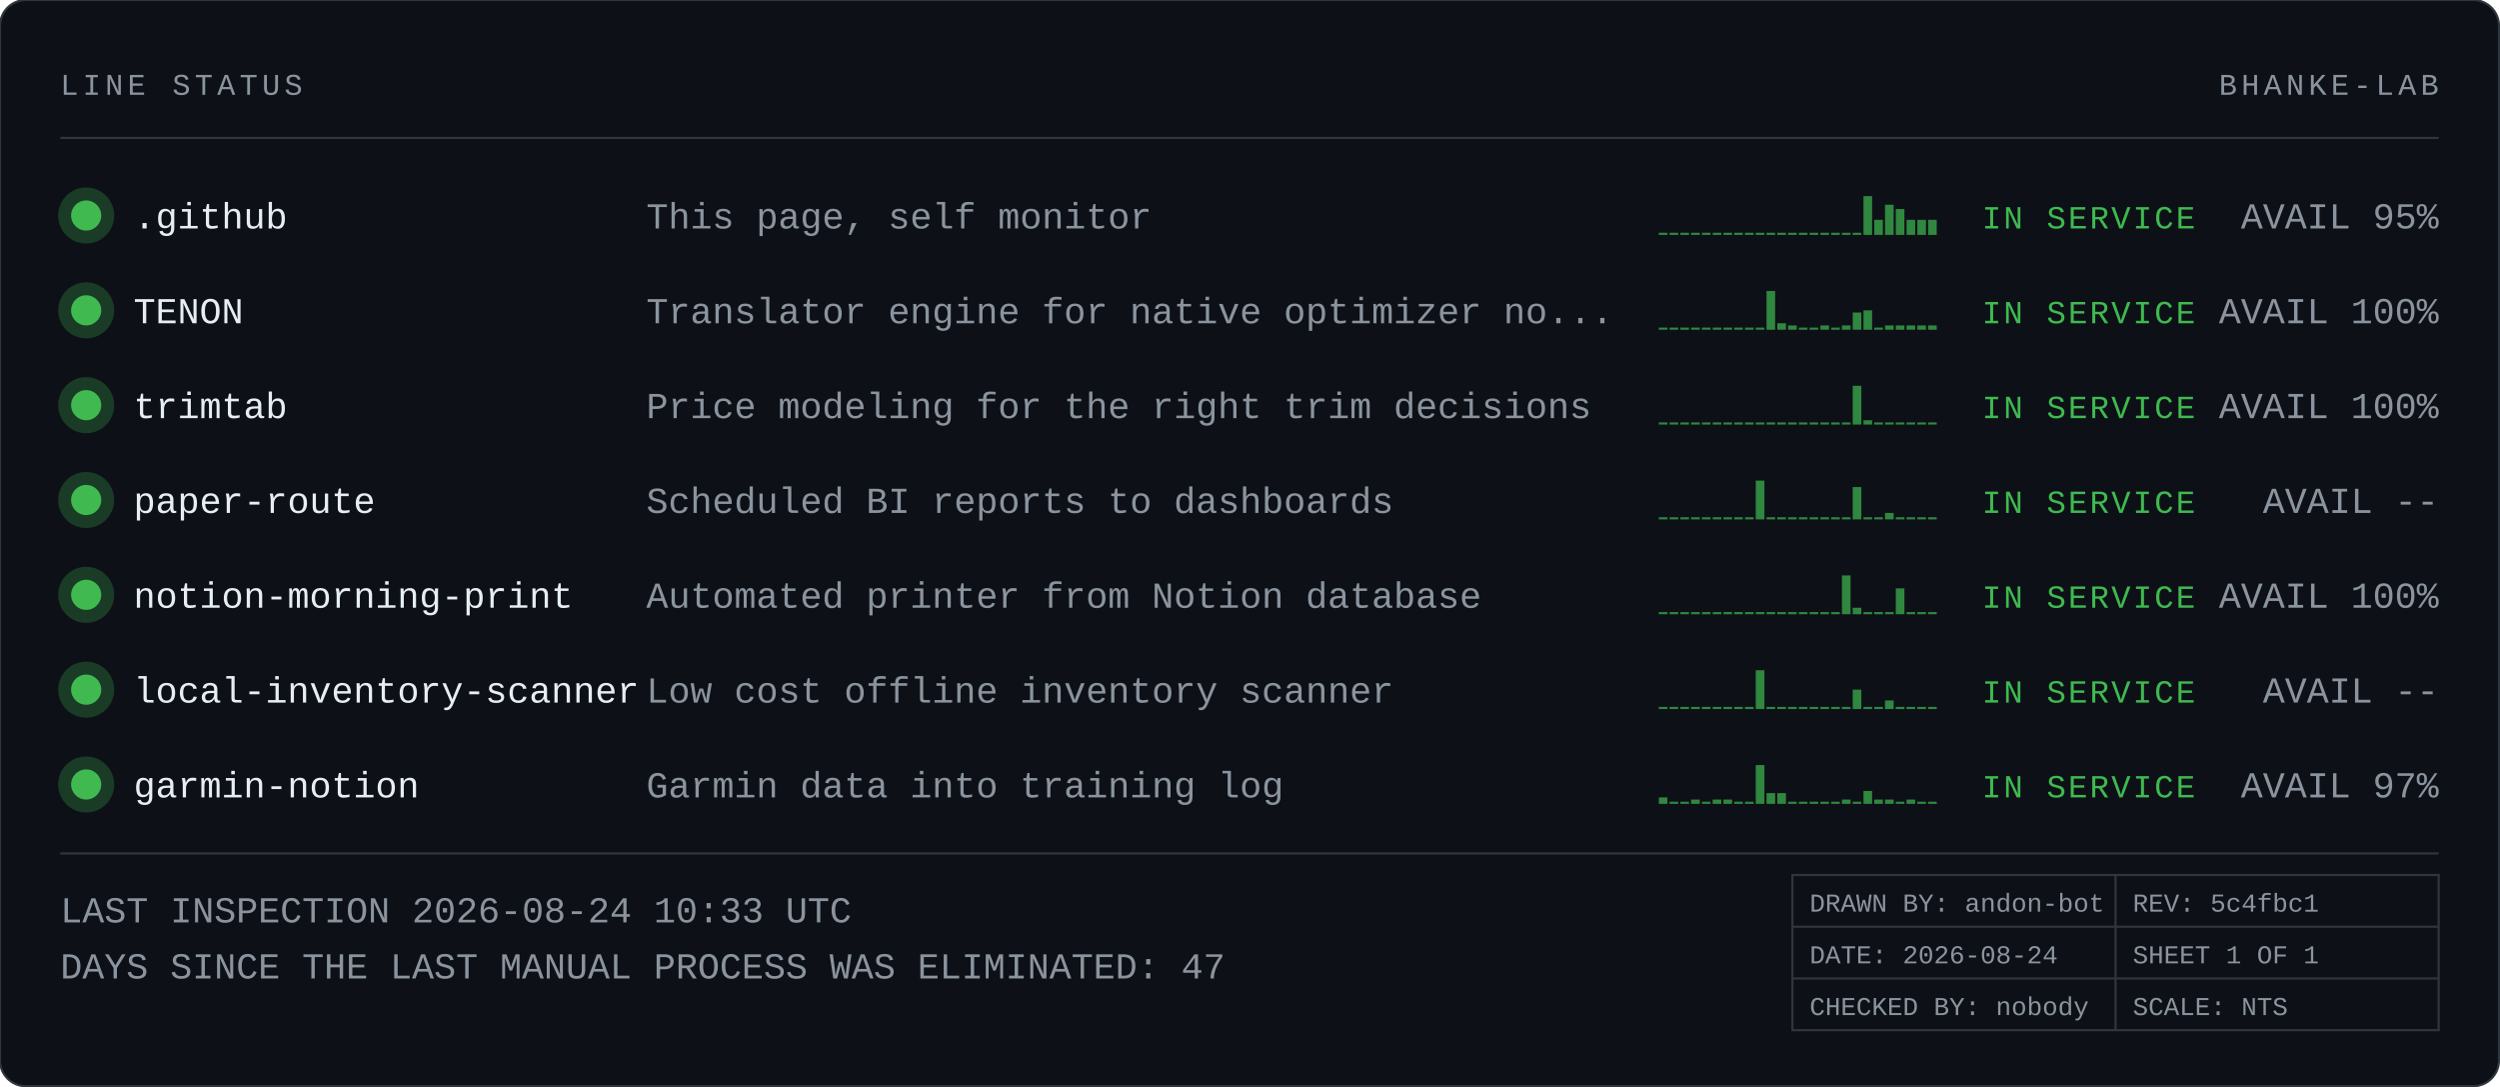
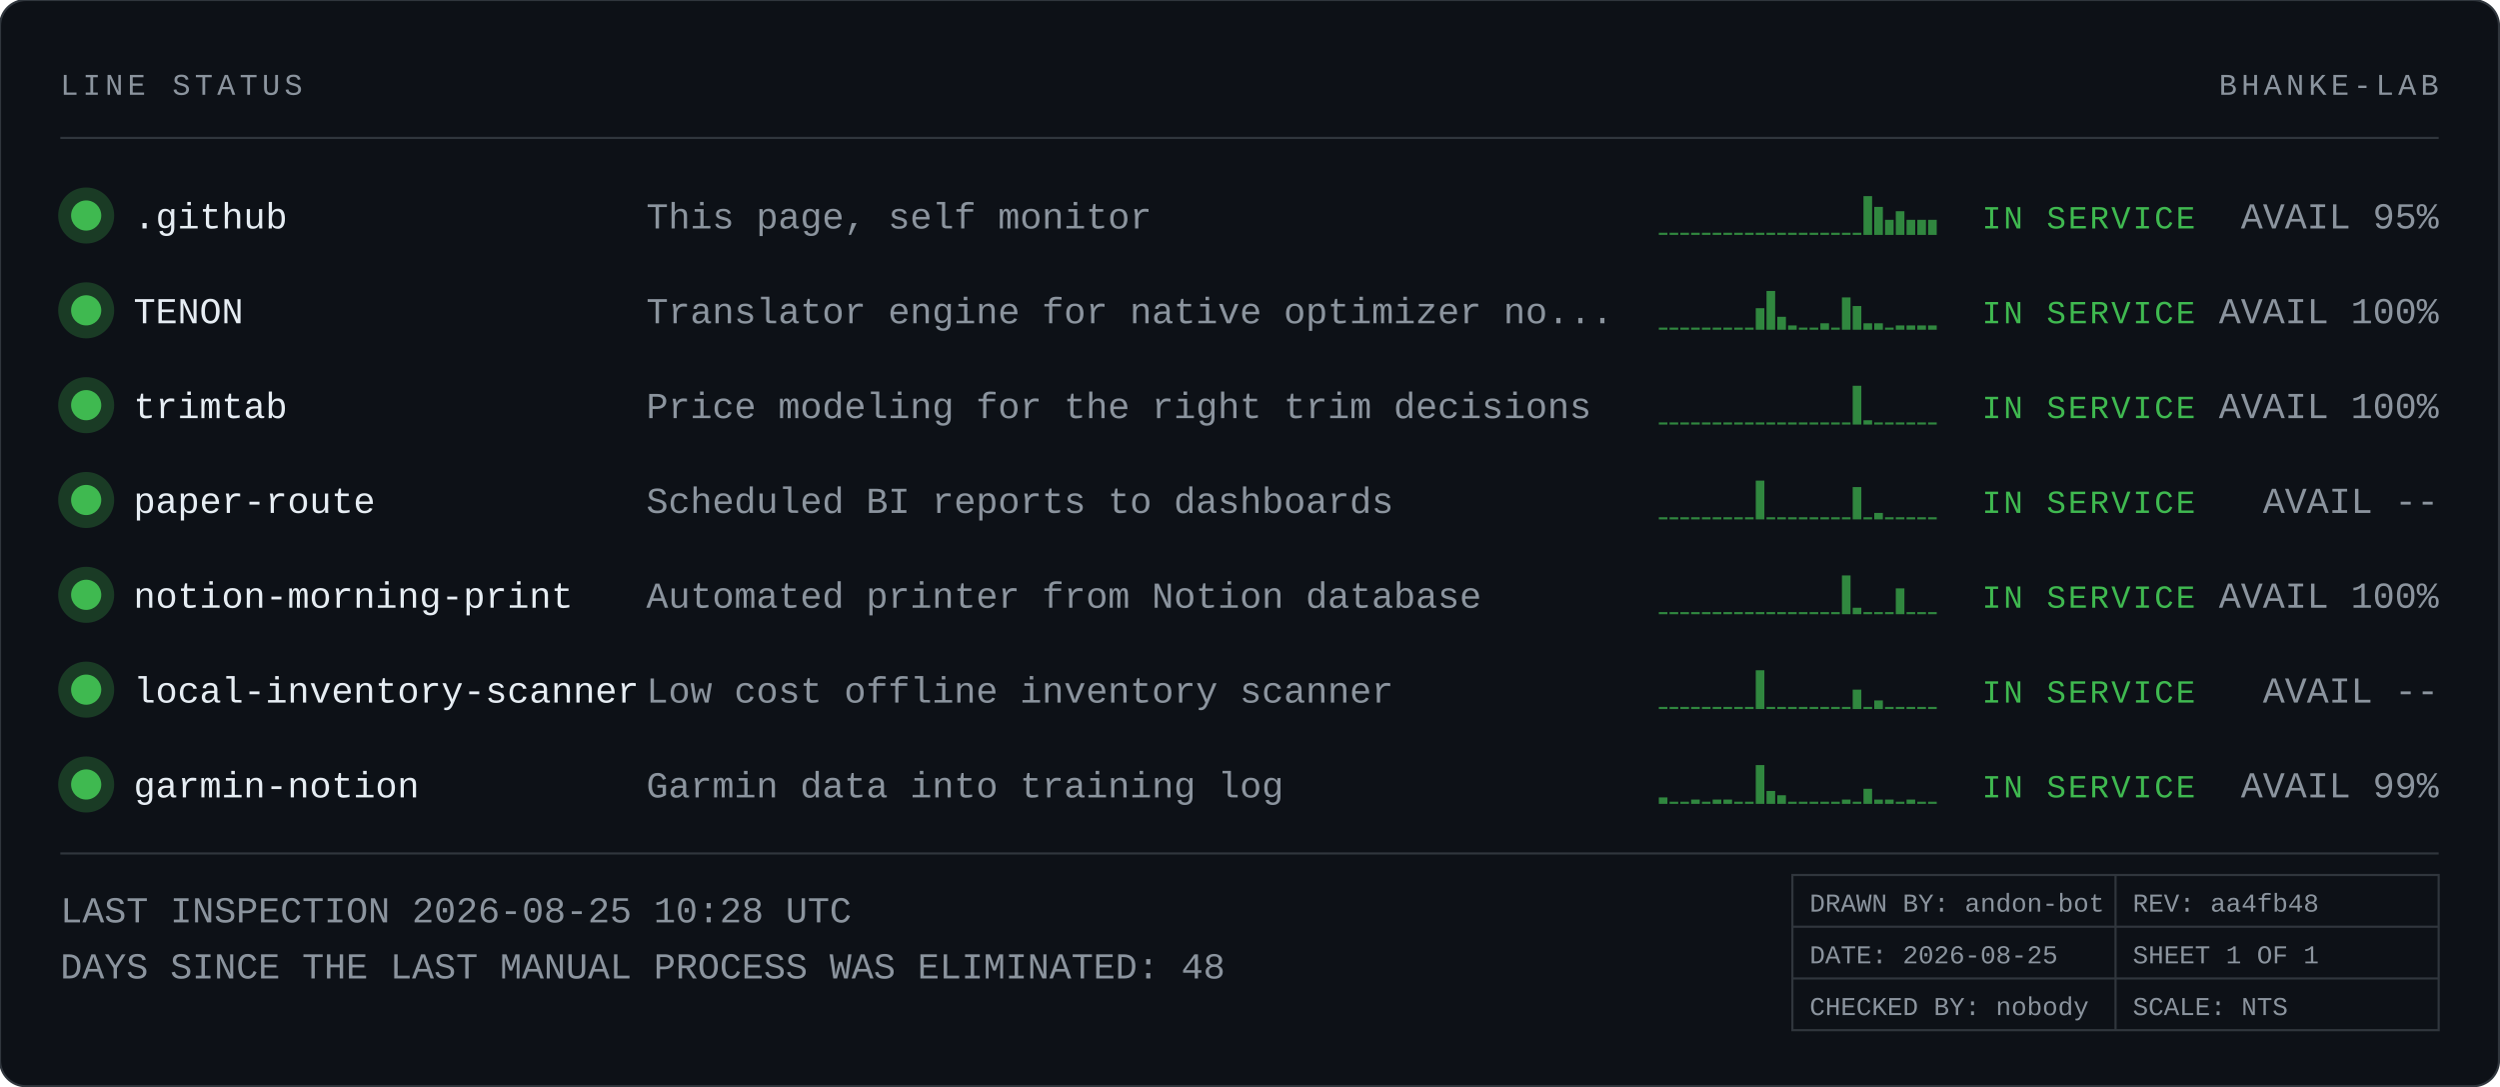
<svg xmlns="http://www.w3.org/2000/svg" width="1160" height="504" viewBox="0 0 1160 504" role="img" aria-label="Andon board">
  <style>
text { font-family: Consolas, 'Courier New', monospace; font-size: 17px; }
.hd { fill: #8b949e; font-size: 14px; letter-spacing: 2px; }
.name { fill: #e6edf3; }
.dim { fill: #8b949e; }
.st { font-size: 15px; letter-spacing: 1px; }
.tb { fill: #8b949e; font-size: 12px; }
</style>
  <rect x="0" y="0" width="1160" height="504" rx="12" fill="#0d1117" stroke="#30363d" />
  <text x="28" y="44" class="hd">LINE STATUS</text>
  <text x="1132" y="44" class="hd" text-anchor="end">BHANKE-LAB</text>
  <line x1="28" y1="64" x2="1132" y2="64" stroke="#30363d" />
  <circle cx="40" cy="100" r="13" fill="#3fb950" opacity="0.25" />
  <circle cx="40" cy="100" r="7" fill="#3fb950" />
  <text x="62" y="106" class="name">.github</text>
  <text x="300" y="106" class="dim">This page, self monitor</text>
  <rect x="770" y="108" width="4" height="1" fill="#3fb950" opacity="0.7" />
  <rect x="775" y="108" width="4" height="1" fill="#3fb950" opacity="0.7" />
  <rect x="780" y="108" width="4" height="1" fill="#3fb950" opacity="0.7" />
  <rect x="785" y="108" width="4" height="1" fill="#3fb950" opacity="0.7" />
  <rect x="790" y="108" width="4" height="1" fill="#3fb950" opacity="0.7" />
  <rect x="795" y="108" width="4" height="1" fill="#3fb950" opacity="0.7" />
  <rect x="800" y="108" width="4" height="1" fill="#3fb950" opacity="0.7" />
  <rect x="805" y="108" width="4" height="1" fill="#3fb950" opacity="0.7" />
  <rect x="810" y="108" width="4" height="1" fill="#3fb950" opacity="0.7" />
  <rect x="815" y="108" width="4" height="1" fill="#3fb950" opacity="0.7" />
  <rect x="820" y="108" width="4" height="1" fill="#3fb950" opacity="0.7" />
  <rect x="825" y="108" width="4" height="1" fill="#3fb950" opacity="0.7" />
  <rect x="830" y="108" width="4" height="1" fill="#3fb950" opacity="0.7" />
  <rect x="835" y="108" width="4" height="1" fill="#3fb950" opacity="0.7" />
  <rect x="840" y="108" width="4" height="1" fill="#3fb950" opacity="0.7" />
  <rect x="845" y="108" width="4" height="1" fill="#3fb950" opacity="0.7" />
  <rect x="850" y="108" width="4" height="1" fill="#3fb950" opacity="0.7" />
  <rect x="855" y="108" width="4" height="1" fill="#3fb950" opacity="0.7" />
  <rect x="860" y="108" width="4" height="1" fill="#3fb950" opacity="0.7" />
  <rect x="865" y="91" width="4" height="18" fill="#3fb950" opacity="0.7" />
-   <rect x="870" y="102" width="4" height="7" fill="#3fb950" opacity="0.7" />
-   <rect x="875" y="95" width="4" height="14" fill="#3fb950" opacity="0.7" />
-   <rect x="880" y="97" width="4" height="12" fill="#3fb950" opacity="0.7" />
+   <rect x="870" y="96" width="4" height="13" fill="#3fb950" opacity="0.7" />
+   <rect x="875" y="102" width="4" height="7" fill="#3fb950" opacity="0.7" />
+   <rect x="880" y="98" width="4" height="11" fill="#3fb950" opacity="0.7" />
  <rect x="885" y="102" width="4" height="7" fill="#3fb950" opacity="0.7" />
  <rect x="890" y="102" width="4" height="7" fill="#3fb950" opacity="0.7" />
  <rect x="895" y="102" width="4" height="7" fill="#3fb950" opacity="0.7" />
  <text x="920" y="106" class="st" fill="#3fb950">IN SERVICE</text>
  <text x="1132" y="106" class="dim" text-anchor="end">AVAIL 95%</text>
  <circle cx="40" cy="144" r="13" fill="#3fb950" opacity="0.25" />
  <circle cx="40" cy="144" r="7" fill="#3fb950" />
  <text x="62" y="150" class="name">TENON</text>
  <text x="300" y="150" class="dim">Translator engine for native optimizer no...</text>
  <rect x="770" y="152" width="4" height="1" fill="#3fb950" opacity="0.7" />
  <rect x="775" y="152" width="4" height="1" fill="#3fb950" opacity="0.7" />
  <rect x="780" y="152" width="4" height="1" fill="#3fb950" opacity="0.7" />
  <rect x="785" y="152" width="4" height="1" fill="#3fb950" opacity="0.7" />
  <rect x="790" y="152" width="4" height="1" fill="#3fb950" opacity="0.7" />
  <rect x="795" y="152" width="4" height="1" fill="#3fb950" opacity="0.7" />
  <rect x="800" y="152" width="4" height="1" fill="#3fb950" opacity="0.7" />
  <rect x="805" y="152" width="4" height="1" fill="#3fb950" opacity="0.7" />
  <rect x="810" y="152" width="4" height="1" fill="#3fb950" opacity="0.7" />
-   <rect x="815" y="152" width="4" height="1" fill="#3fb950" opacity="0.7" />
+   <rect x="815" y="143" width="4" height="10" fill="#3fb950" opacity="0.7" />
  <rect x="820" y="135" width="4" height="18" fill="#3fb950" opacity="0.7" />
-   <rect x="825" y="150" width="4" height="3" fill="#3fb950" opacity="0.7" />
+   <rect x="825" y="147" width="4" height="6" fill="#3fb950" opacity="0.7" />
  <rect x="830" y="151" width="4" height="2" fill="#3fb950" opacity="0.7" />
  <rect x="835" y="152" width="4" height="1" fill="#3fb950" opacity="0.7" />
  <rect x="840" y="152" width="4" height="1" fill="#3fb950" opacity="0.7" />
-   <rect x="845" y="151" width="4" height="2" fill="#3fb950" opacity="0.7" />
+   <rect x="845" y="150" width="4" height="3" fill="#3fb950" opacity="0.7" />
  <rect x="850" y="152" width="4" height="1" fill="#3fb950" opacity="0.7" />
-   <rect x="855" y="151" width="4" height="2" fill="#3fb950" opacity="0.7" />
-   <rect x="860" y="145" width="4" height="8" fill="#3fb950" opacity="0.7" />
-   <rect x="865" y="144" width="4" height="9" fill="#3fb950" opacity="0.7" />
-   <rect x="870" y="152" width="4" height="1" fill="#3fb950" opacity="0.7" />
-   <rect x="875" y="151" width="4" height="2" fill="#3fb950" opacity="0.7" />
+   <rect x="855" y="138" width="4" height="15" fill="#3fb950" opacity="0.7" />
+   <rect x="860" y="142" width="4" height="11" fill="#3fb950" opacity="0.7" />
+   <rect x="865" y="150" width="4" height="3" fill="#3fb950" opacity="0.7" />
+   <rect x="870" y="150" width="4" height="3" fill="#3fb950" opacity="0.7" />
+   <rect x="875" y="152" width="4" height="1" fill="#3fb950" opacity="0.7" />
  <rect x="880" y="151" width="4" height="2" fill="#3fb950" opacity="0.7" />
  <rect x="885" y="151" width="4" height="2" fill="#3fb950" opacity="0.7" />
  <rect x="890" y="151" width="4" height="2" fill="#3fb950" opacity="0.7" />
  <rect x="895" y="151" width="4" height="2" fill="#3fb950" opacity="0.7" />
  <text x="920" y="150" class="st" fill="#3fb950">IN SERVICE</text>
  <text x="1132" y="150" class="dim" text-anchor="end">AVAIL 100%</text>
  <circle cx="40" cy="188" r="13" fill="#3fb950" opacity="0.25" />
  <circle cx="40" cy="188" r="7" fill="#3fb950" />
  <text x="62" y="194" class="name">trimtab</text>
  <text x="300" y="194" class="dim">Price modeling for the right trim decisions</text>
  <rect x="770" y="196" width="4" height="1" fill="#3fb950" opacity="0.7" />
  <rect x="775" y="196" width="4" height="1" fill="#3fb950" opacity="0.7" />
  <rect x="780" y="196" width="4" height="1" fill="#3fb950" opacity="0.7" />
  <rect x="785" y="196" width="4" height="1" fill="#3fb950" opacity="0.7" />
  <rect x="790" y="196" width="4" height="1" fill="#3fb950" opacity="0.7" />
  <rect x="795" y="196" width="4" height="1" fill="#3fb950" opacity="0.7" />
  <rect x="800" y="196" width="4" height="1" fill="#3fb950" opacity="0.7" />
  <rect x="805" y="196" width="4" height="1" fill="#3fb950" opacity="0.7" />
  <rect x="810" y="196" width="4" height="1" fill="#3fb950" opacity="0.7" />
  <rect x="815" y="196" width="4" height="1" fill="#3fb950" opacity="0.7" />
  <rect x="820" y="196" width="4" height="1" fill="#3fb950" opacity="0.7" />
  <rect x="825" y="196" width="4" height="1" fill="#3fb950" opacity="0.7" />
  <rect x="830" y="196" width="4" height="1" fill="#3fb950" opacity="0.7" />
  <rect x="835" y="196" width="4" height="1" fill="#3fb950" opacity="0.7" />
  <rect x="840" y="196" width="4" height="1" fill="#3fb950" opacity="0.7" />
  <rect x="845" y="196" width="4" height="1" fill="#3fb950" opacity="0.7" />
  <rect x="850" y="196" width="4" height="1" fill="#3fb950" opacity="0.7" />
  <rect x="855" y="196" width="4" height="1" fill="#3fb950" opacity="0.7" />
  <rect x="860" y="179" width="4" height="18" fill="#3fb950" opacity="0.7" />
  <rect x="865" y="195" width="4" height="2" fill="#3fb950" opacity="0.7" />
  <rect x="870" y="196" width="4" height="1" fill="#3fb950" opacity="0.7" />
  <rect x="875" y="196" width="4" height="1" fill="#3fb950" opacity="0.7" />
  <rect x="880" y="196" width="4" height="1" fill="#3fb950" opacity="0.7" />
  <rect x="885" y="196" width="4" height="1" fill="#3fb950" opacity="0.7" />
  <rect x="890" y="196" width="4" height="1" fill="#3fb950" opacity="0.7" />
  <rect x="895" y="196" width="4" height="1" fill="#3fb950" opacity="0.7" />
  <text x="920" y="194" class="st" fill="#3fb950">IN SERVICE</text>
  <text x="1132" y="194" class="dim" text-anchor="end">AVAIL 100%</text>
  <circle cx="40" cy="232" r="13" fill="#3fb950" opacity="0.25" />
  <circle cx="40" cy="232" r="7" fill="#3fb950" />
  <text x="62" y="238" class="name">paper-route</text>
  <text x="300" y="238" class="dim">Scheduled BI reports to dashboards</text>
  <rect x="770" y="240" width="4" height="1" fill="#3fb950" opacity="0.7" />
  <rect x="775" y="240" width="4" height="1" fill="#3fb950" opacity="0.7" />
  <rect x="780" y="240" width="4" height="1" fill="#3fb950" opacity="0.7" />
  <rect x="785" y="240" width="4" height="1" fill="#3fb950" opacity="0.7" />
  <rect x="790" y="240" width="4" height="1" fill="#3fb950" opacity="0.7" />
  <rect x="795" y="240" width="4" height="1" fill="#3fb950" opacity="0.7" />
  <rect x="800" y="240" width="4" height="1" fill="#3fb950" opacity="0.7" />
  <rect x="805" y="240" width="4" height="1" fill="#3fb950" opacity="0.7" />
  <rect x="810" y="240" width="4" height="1" fill="#3fb950" opacity="0.7" />
  <rect x="815" y="223" width="4" height="18" fill="#3fb950" opacity="0.7" />
  <rect x="820" y="240" width="4" height="1" fill="#3fb950" opacity="0.7" />
  <rect x="825" y="240" width="4" height="1" fill="#3fb950" opacity="0.7" />
  <rect x="830" y="240" width="4" height="1" fill="#3fb950" opacity="0.7" />
  <rect x="835" y="240" width="4" height="1" fill="#3fb950" opacity="0.7" />
  <rect x="840" y="240" width="4" height="1" fill="#3fb950" opacity="0.7" />
  <rect x="845" y="240" width="4" height="1" fill="#3fb950" opacity="0.7" />
  <rect x="850" y="240" width="4" height="1" fill="#3fb950" opacity="0.7" />
  <rect x="855" y="240" width="4" height="1" fill="#3fb950" opacity="0.7" />
  <rect x="860" y="226" width="4" height="15" fill="#3fb950" opacity="0.7" />
  <rect x="865" y="240" width="4" height="1" fill="#3fb950" opacity="0.7" />
-   <rect x="870" y="240" width="4" height="1" fill="#3fb950" opacity="0.7" />
-   <rect x="875" y="238" width="4" height="3" fill="#3fb950" opacity="0.7" />
+   <rect x="870" y="238" width="4" height="3" fill="#3fb950" opacity="0.7" />
+   <rect x="875" y="240" width="4" height="1" fill="#3fb950" opacity="0.7" />
  <rect x="880" y="240" width="4" height="1" fill="#3fb950" opacity="0.7" />
  <rect x="885" y="240" width="4" height="1" fill="#3fb950" opacity="0.7" />
  <rect x="890" y="240" width="4" height="1" fill="#3fb950" opacity="0.7" />
  <rect x="895" y="240" width="4" height="1" fill="#3fb950" opacity="0.7" />
  <text x="920" y="238" class="st" fill="#3fb950">IN SERVICE</text>
  <text x="1132" y="238" class="dim" text-anchor="end">AVAIL --</text>
  <circle cx="40" cy="276" r="13" fill="#3fb950" opacity="0.25" />
  <circle cx="40" cy="276" r="7" fill="#3fb950" />
  <text x="62" y="282" class="name">notion-morning-print</text>
  <text x="300" y="282" class="dim">Automated printer from Notion database</text>
  <rect x="770" y="284" width="4" height="1" fill="#3fb950" opacity="0.7" />
  <rect x="775" y="284" width="4" height="1" fill="#3fb950" opacity="0.7" />
  <rect x="780" y="284" width="4" height="1" fill="#3fb950" opacity="0.7" />
  <rect x="785" y="284" width="4" height="1" fill="#3fb950" opacity="0.7" />
  <rect x="790" y="284" width="4" height="1" fill="#3fb950" opacity="0.7" />
  <rect x="795" y="284" width="4" height="1" fill="#3fb950" opacity="0.7" />
  <rect x="800" y="284" width="4" height="1" fill="#3fb950" opacity="0.7" />
  <rect x="805" y="284" width="4" height="1" fill="#3fb950" opacity="0.7" />
  <rect x="810" y="284" width="4" height="1" fill="#3fb950" opacity="0.7" />
  <rect x="815" y="284" width="4" height="1" fill="#3fb950" opacity="0.7" />
  <rect x="820" y="284" width="4" height="1" fill="#3fb950" opacity="0.7" />
  <rect x="825" y="284" width="4" height="1" fill="#3fb950" opacity="0.7" />
  <rect x="830" y="284" width="4" height="1" fill="#3fb950" opacity="0.7" />
  <rect x="835" y="284" width="4" height="1" fill="#3fb950" opacity="0.7" />
  <rect x="840" y="284" width="4" height="1" fill="#3fb950" opacity="0.7" />
  <rect x="845" y="284" width="4" height="1" fill="#3fb950" opacity="0.7" />
  <rect x="850" y="284" width="4" height="1" fill="#3fb950" opacity="0.7" />
  <rect x="855" y="267" width="4" height="18" fill="#3fb950" opacity="0.7" />
  <rect x="860" y="282" width="4" height="3" fill="#3fb950" opacity="0.7" />
  <rect x="865" y="284" width="4" height="1" fill="#3fb950" opacity="0.7" />
  <rect x="870" y="284" width="4" height="1" fill="#3fb950" opacity="0.7" />
  <rect x="875" y="284" width="4" height="1" fill="#3fb950" opacity="0.7" />
  <rect x="880" y="273" width="4" height="12" fill="#3fb950" opacity="0.7" />
  <rect x="885" y="284" width="4" height="1" fill="#3fb950" opacity="0.7" />
  <rect x="890" y="284" width="4" height="1" fill="#3fb950" opacity="0.7" />
  <rect x="895" y="284" width="4" height="1" fill="#3fb950" opacity="0.7" />
  <text x="920" y="282" class="st" fill="#3fb950">IN SERVICE</text>
  <text x="1132" y="282" class="dim" text-anchor="end">AVAIL 100%</text>
  <circle cx="40" cy="320" r="13" fill="#3fb950" opacity="0.25" />
  <circle cx="40" cy="320" r="7" fill="#3fb950" />
  <text x="62" y="326" class="name">local-inventory-scanner</text>
  <text x="300" y="326" class="dim">Low cost offline inventory scanner</text>
  <rect x="770" y="328" width="4" height="1" fill="#3fb950" opacity="0.7" />
  <rect x="775" y="328" width="4" height="1" fill="#3fb950" opacity="0.7" />
  <rect x="780" y="328" width="4" height="1" fill="#3fb950" opacity="0.7" />
  <rect x="785" y="328" width="4" height="1" fill="#3fb950" opacity="0.7" />
  <rect x="790" y="328" width="4" height="1" fill="#3fb950" opacity="0.7" />
  <rect x="795" y="328" width="4" height="1" fill="#3fb950" opacity="0.7" />
  <rect x="800" y="328" width="4" height="1" fill="#3fb950" opacity="0.7" />
  <rect x="805" y="328" width="4" height="1" fill="#3fb950" opacity="0.7" />
  <rect x="810" y="328" width="4" height="1" fill="#3fb950" opacity="0.7" />
  <rect x="815" y="311" width="4" height="18" fill="#3fb950" opacity="0.7" />
  <rect x="820" y="328" width="4" height="1" fill="#3fb950" opacity="0.7" />
  <rect x="825" y="328" width="4" height="1" fill="#3fb950" opacity="0.7" />
  <rect x="830" y="328" width="4" height="1" fill="#3fb950" opacity="0.7" />
  <rect x="835" y="328" width="4" height="1" fill="#3fb950" opacity="0.7" />
  <rect x="840" y="328" width="4" height="1" fill="#3fb950" opacity="0.7" />
  <rect x="845" y="328" width="4" height="1" fill="#3fb950" opacity="0.7" />
  <rect x="850" y="328" width="4" height="1" fill="#3fb950" opacity="0.7" />
  <rect x="855" y="328" width="4" height="1" fill="#3fb950" opacity="0.7" />
  <rect x="860" y="320" width="4" height="9" fill="#3fb950" opacity="0.7" />
  <rect x="865" y="328" width="4" height="1" fill="#3fb950" opacity="0.7" />
-   <rect x="870" y="328" width="4" height="1" fill="#3fb950" opacity="0.7" />
-   <rect x="875" y="325" width="4" height="4" fill="#3fb950" opacity="0.7" />
+   <rect x="870" y="325" width="4" height="4" fill="#3fb950" opacity="0.7" />
+   <rect x="875" y="328" width="4" height="1" fill="#3fb950" opacity="0.7" />
  <rect x="880" y="328" width="4" height="1" fill="#3fb950" opacity="0.7" />
  <rect x="885" y="328" width="4" height="1" fill="#3fb950" opacity="0.7" />
  <rect x="890" y="328" width="4" height="1" fill="#3fb950" opacity="0.7" />
  <rect x="895" y="328" width="4" height="1" fill="#3fb950" opacity="0.7" />
  <text x="920" y="326" class="st" fill="#3fb950">IN SERVICE</text>
  <text x="1132" y="326" class="dim" text-anchor="end">AVAIL --</text>
  <circle cx="40" cy="364" r="13" fill="#3fb950" opacity="0.25" />
  <circle cx="40" cy="364" r="7" fill="#3fb950" />
  <text x="62" y="370" class="name">garmin-notion</text>
  <text x="300" y="370" class="dim">Garmin data into training log</text>
  <rect x="770" y="370" width="4" height="3" fill="#3fb950" opacity="0.7" />
  <rect x="775" y="372" width="4" height="1" fill="#3fb950" opacity="0.7" />
  <rect x="780" y="372" width="4" height="1" fill="#3fb950" opacity="0.7" />
  <rect x="785" y="371" width="4" height="2" fill="#3fb950" opacity="0.7" />
  <rect x="790" y="372" width="4" height="1" fill="#3fb950" opacity="0.7" />
  <rect x="795" y="371" width="4" height="2" fill="#3fb950" opacity="0.7" />
  <rect x="800" y="371" width="4" height="2" fill="#3fb950" opacity="0.7" />
  <rect x="805" y="372" width="4" height="1" fill="#3fb950" opacity="0.7" />
  <rect x="810" y="372" width="4" height="1" fill="#3fb950" opacity="0.7" />
  <rect x="815" y="355" width="4" height="18" fill="#3fb950" opacity="0.7" />
-   <rect x="820" y="368" width="4" height="5" fill="#3fb950" opacity="0.7" />
-   <rect x="825" y="368" width="4" height="5" fill="#3fb950" opacity="0.7" />
+   <rect x="820" y="367" width="4" height="6" fill="#3fb950" opacity="0.7" />
+   <rect x="825" y="369" width="4" height="4" fill="#3fb950" opacity="0.7" />
  <rect x="830" y="372" width="4" height="1" fill="#3fb950" opacity="0.7" />
  <rect x="835" y="372" width="4" height="1" fill="#3fb950" opacity="0.7" />
  <rect x="840" y="372" width="4" height="1" fill="#3fb950" opacity="0.7" />
  <rect x="845" y="372" width="4" height="1" fill="#3fb950" opacity="0.7" />
  <rect x="850" y="372" width="4" height="1" fill="#3fb950" opacity="0.7" />
  <rect x="855" y="371" width="4" height="2" fill="#3fb950" opacity="0.7" />
  <rect x="860" y="372" width="4" height="1" fill="#3fb950" opacity="0.7" />
-   <rect x="865" y="367" width="4" height="6" fill="#3fb950" opacity="0.7" />
+   <rect x="865" y="366" width="4" height="7" fill="#3fb950" opacity="0.7" />
  <rect x="870" y="371" width="4" height="2" fill="#3fb950" opacity="0.7" />
  <rect x="875" y="371" width="4" height="2" fill="#3fb950" opacity="0.7" />
  <rect x="880" y="372" width="4" height="1" fill="#3fb950" opacity="0.7" />
  <rect x="885" y="371" width="4" height="2" fill="#3fb950" opacity="0.7" />
  <rect x="890" y="372" width="4" height="1" fill="#3fb950" opacity="0.7" />
  <rect x="895" y="372" width="4" height="1" fill="#3fb950" opacity="0.7" />
  <text x="920" y="370" class="st" fill="#3fb950">IN SERVICE</text>
-   <text x="1132" y="370" class="dim" text-anchor="end">AVAIL 97%</text>
+   <text x="1132" y="370" class="dim" text-anchor="end">AVAIL 99%</text>
  <line x1="28" y1="396" x2="1132" y2="396" stroke="#30363d" />
-   <text x="28" y="428" class="dim">LAST INSPECTION 2026-08-24 10:33 UTC</text>
-   <text x="28" y="454" class="dim">DAYS SINCE THE LAST MANUAL PROCESS WAS ELIMINATED: 47</text>
+   <text x="28" y="428" class="dim">LAST INSPECTION 2026-08-25 10:28 UTC</text>
+   <text x="28" y="454" class="dim">DAYS SINCE THE LAST MANUAL PROCESS WAS ELIMINATED: 48</text>
  <rect x="832" y="406" width="300" height="72" fill="none" stroke="#30363d" />
  <line x1="832" y1="430" x2="1132" y2="430" stroke="#30363d" />
  <line x1="832" y1="454" x2="1132" y2="454" stroke="#30363d" />
  <line x1="982" y1="406" x2="982" y2="478" stroke="#30363d" />
  <text x="840" y="423" class="tb">DRAWN BY: andon-bot</text>
-   <text x="990" y="423" class="tb">REV: 5c4fbc1</text>
-   <text x="840" y="447" class="tb">DATE: 2026-08-24</text>
+   <text x="990" y="423" class="tb">REV: aa4fb48</text>
+   <text x="840" y="447" class="tb">DATE: 2026-08-25</text>
  <text x="990" y="447" class="tb">SHEET 1 OF 1</text>
  <text x="840" y="471" class="tb">CHECKED BY: nobody</text>
  <text x="990" y="471" class="tb">SCALE: NTS</text>
</svg>
